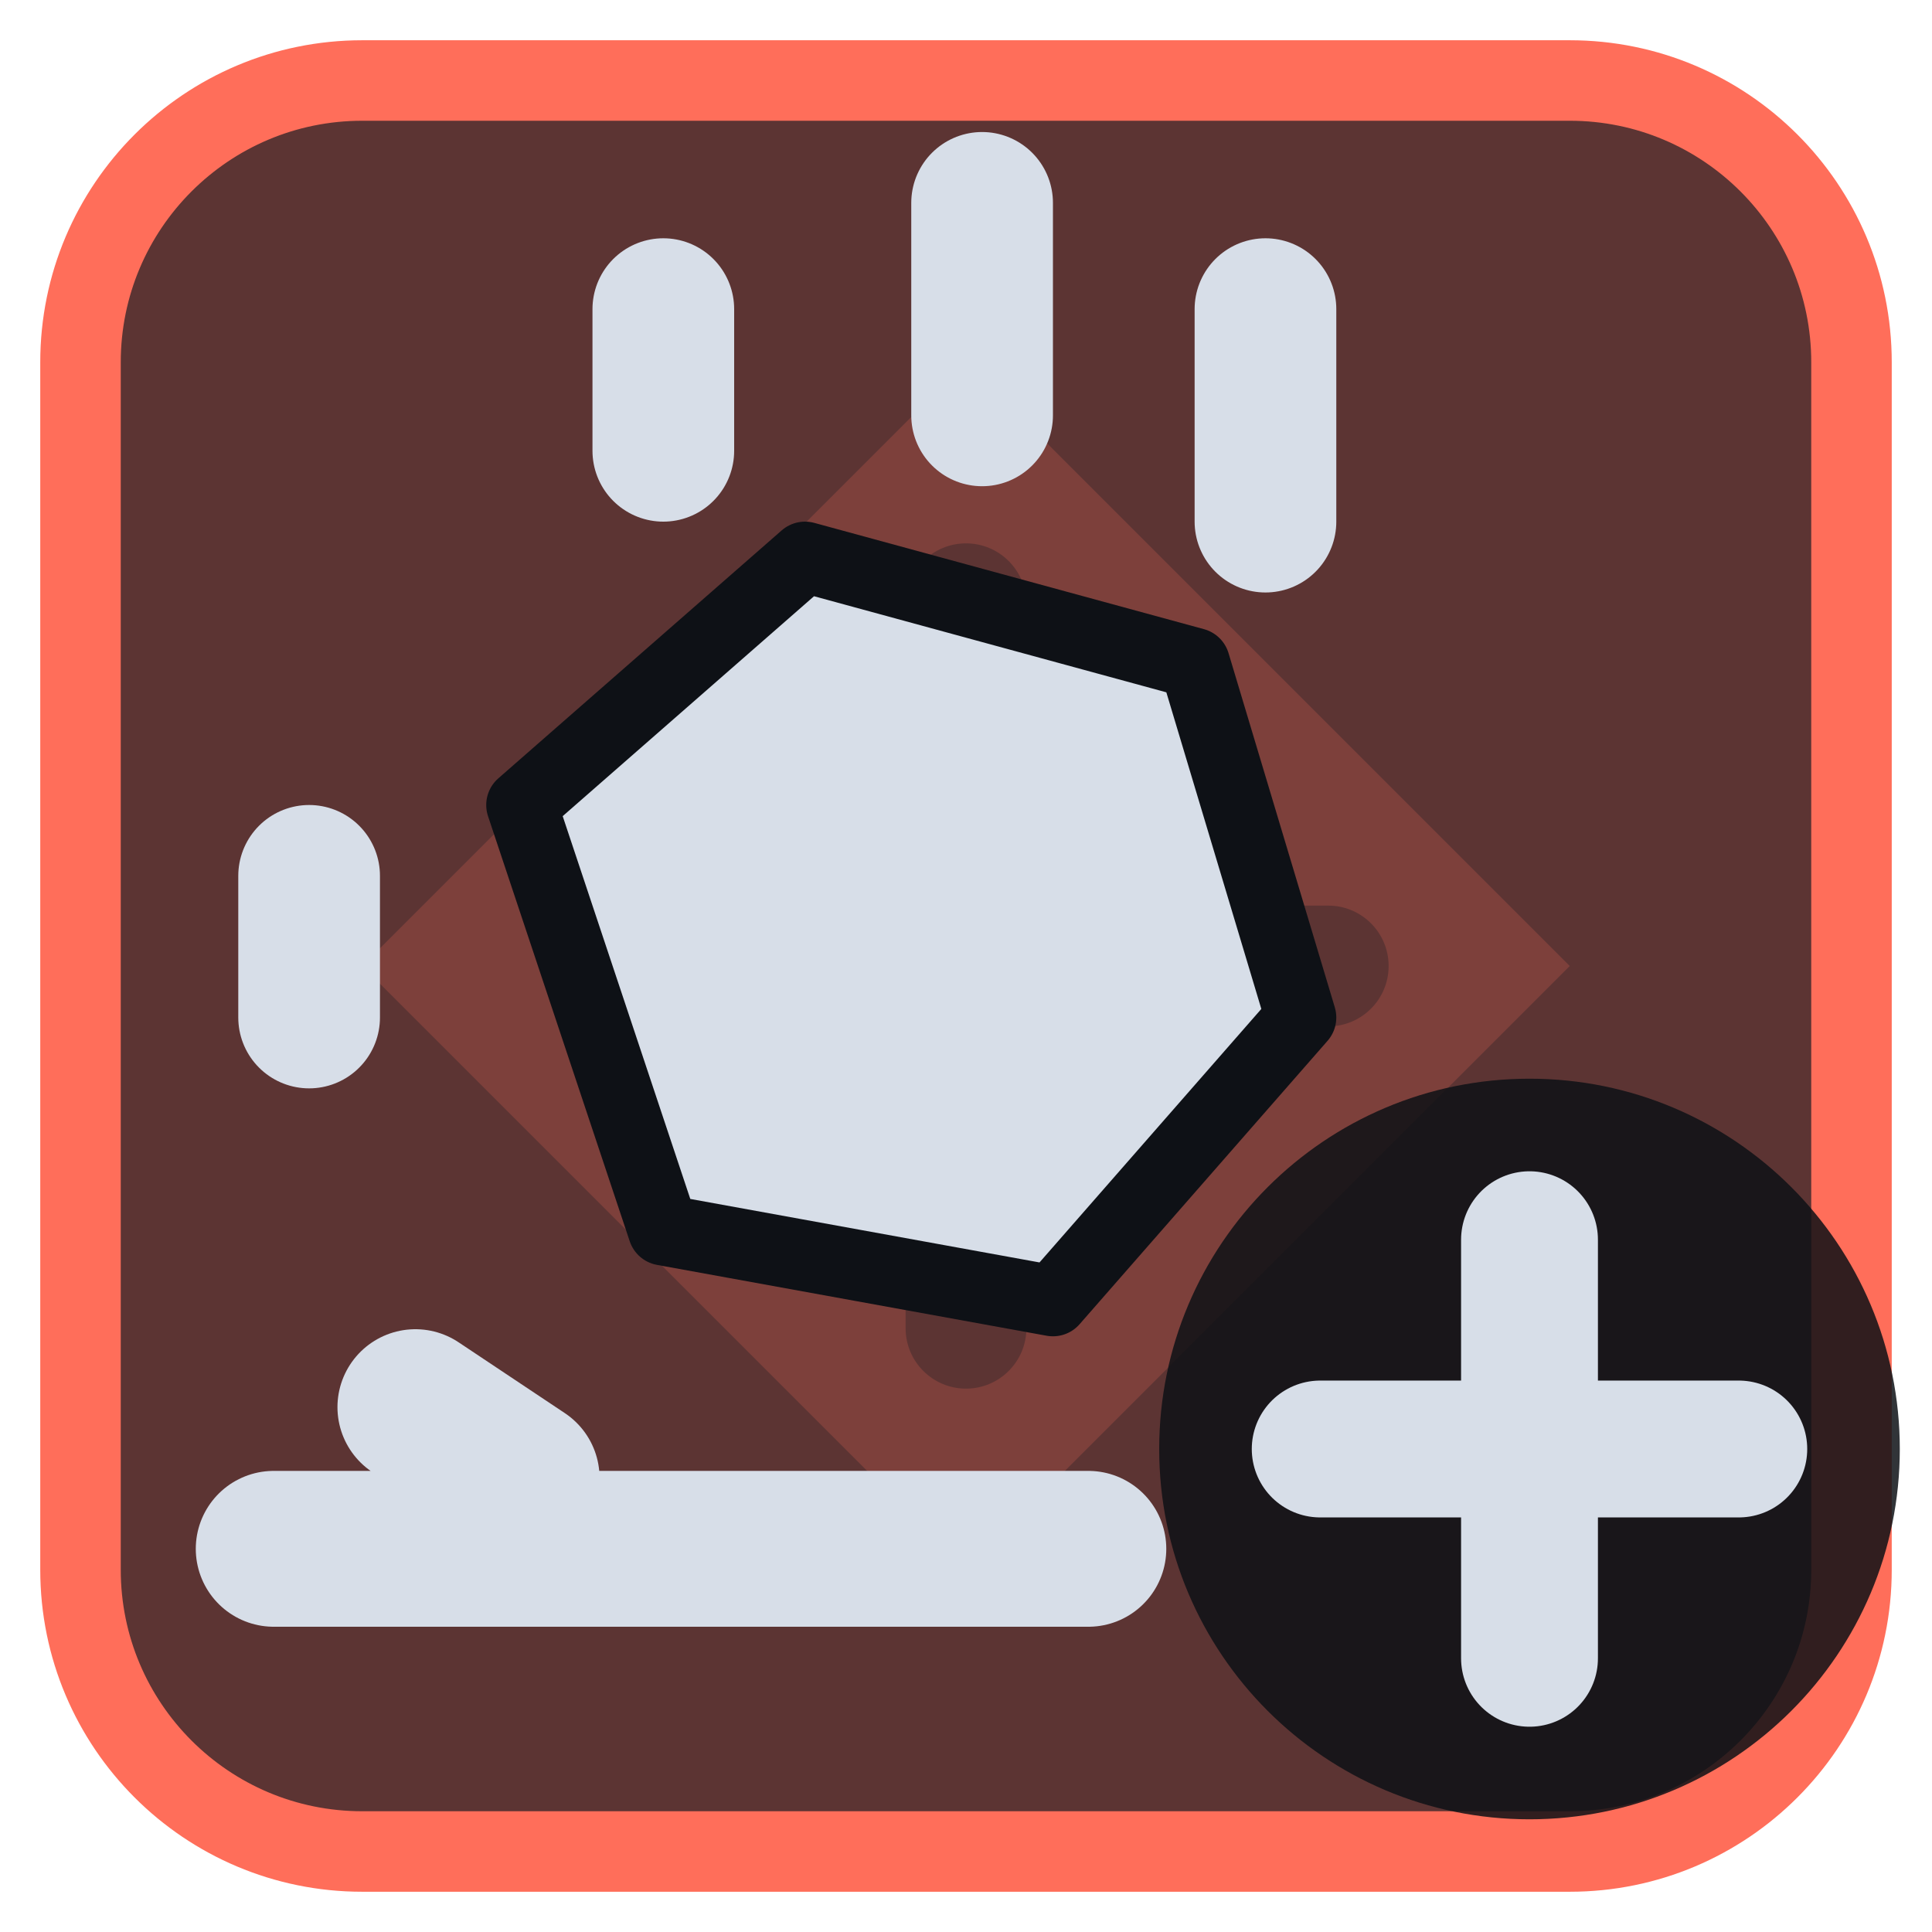
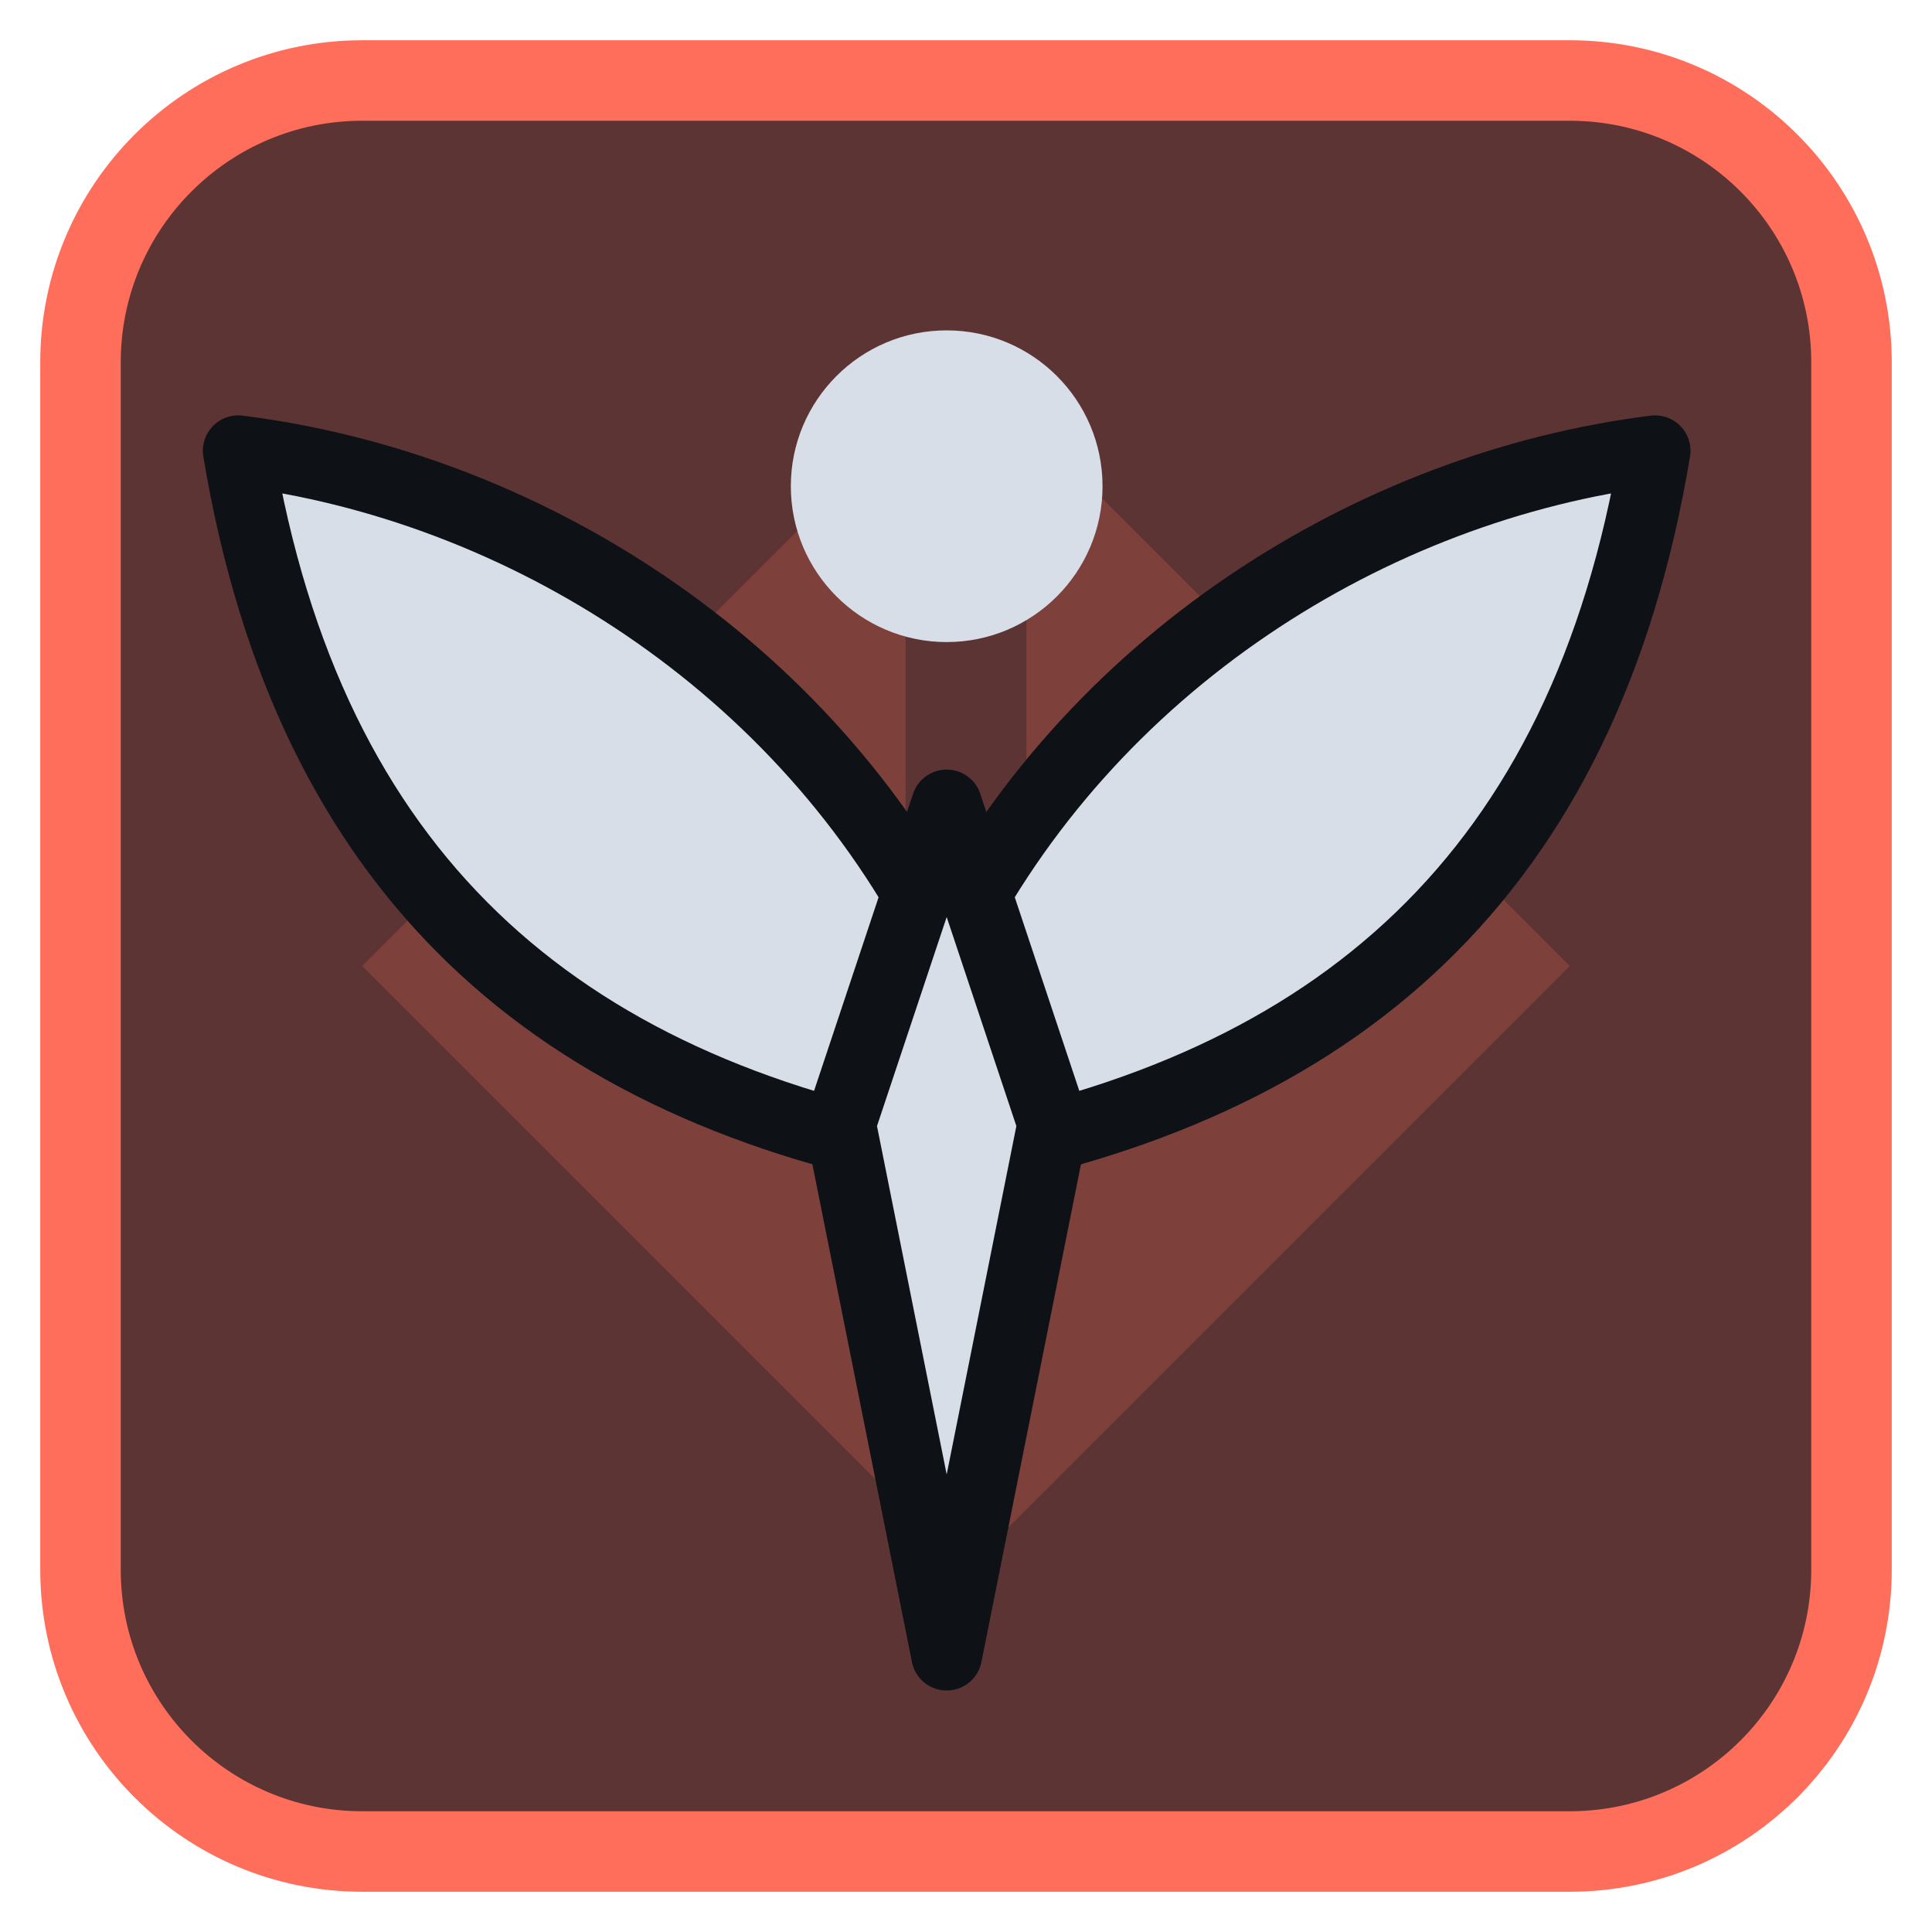
<svg xmlns="http://www.w3.org/2000/svg" viewBox="0 0 24 24" width="24" height="24">
  <rect x="1" y="1" width="22" height="22" rx="3.5" fill="#5c3433" stroke="#ff6e5a" stroke-width="1" />
  <g opacity="0.2" transform="translate(3,3) scale(0.75)">
    <path d="M12 2l10 10-10 10L2 12zM11 6a1 1 0 0 1 2 0v5h5a1 1 0 0 1 0 2h-5v5a1 1 0 0 1-2 0v-5H6a1 1 0 0 1 0-2h5z" fill="#ff6e5a" fill-rule="evenodd" />
  </g>
  <g transform="translate(1.2,1.2) scale(0.88)">
-     <path d="M6 10L10 6.5L15.5 8L17 13L13.5 17L8 16Z" fill="#d7dee8" stroke="#0e1116" stroke-width="1" stroke-linejoin="round" />
-     <path d="M8 3V5M12.5 1.5V4.5M16.5 3V6M3 11V13" fill="none" stroke="#d7dee8" stroke-width="2" stroke-linecap="round" stroke-linejoin="round" />
-     <path d="M2.5 20.5H14M4.5 18.5L6 19.5" fill="none" stroke="#d7dee8" stroke-width="2.2" stroke-linecap="round" stroke-linejoin="round" />
+     <path d="M12 12C10 8 6 5.500 2 5C3 11 6.500 14 12 15ZM12 12C14 8 18 5.500 22 5C21 11 17.500 14 12 15Z" fill="#d7dee8" stroke="#0e1116" stroke-width="1" stroke-linejoin="round" />
+     <path d="M12 10L10.500 14.500L12 22L13.500 14.500Z" fill="#d7dee8" stroke="#0e1116" stroke-width="1" stroke-linejoin="round" />
+     <circle cx="12" cy="5.500" r="2.200" fill="#d7dee8" />
  </g>
-   <circle cx="19" cy="18" r="4.6" fill="#0e1116" fill-opacity="0.85" />
-   <path d="M19 15.4V20.6M16.4 18H21.6" fill="none" stroke="#d7dee8" stroke-width="1.7" stroke-linecap="round" stroke-linejoin="round" />
</svg>
